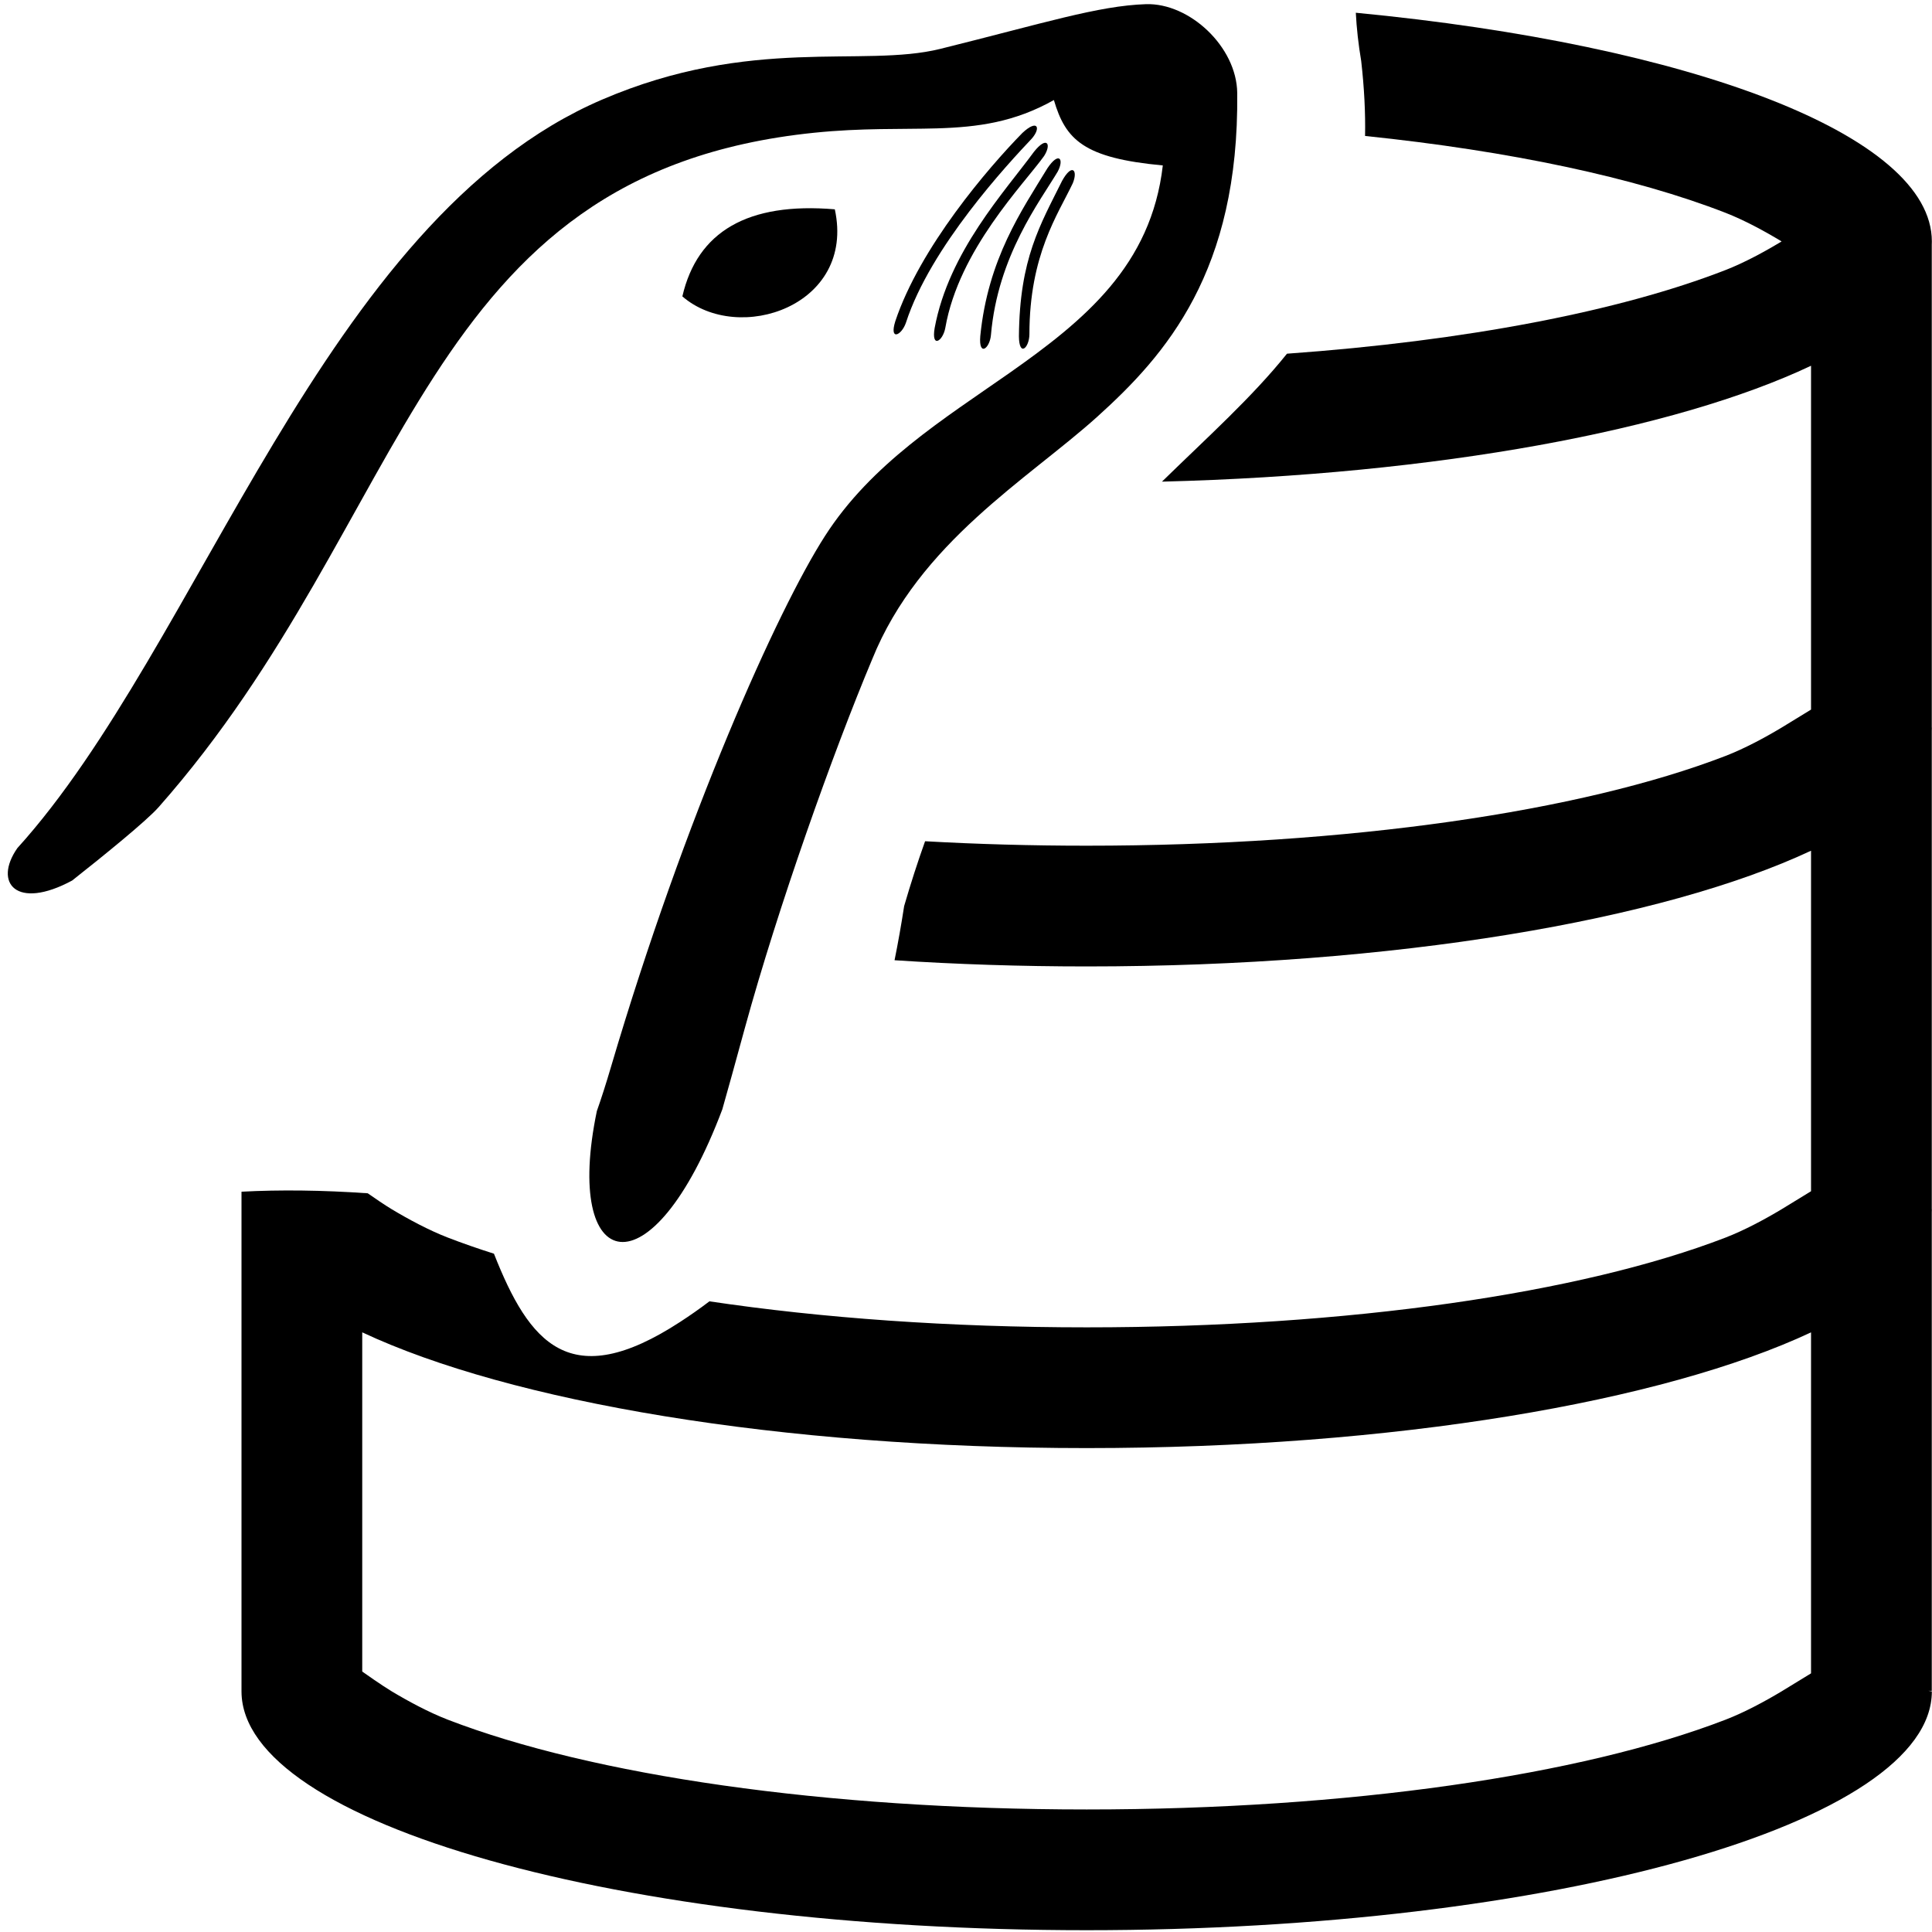
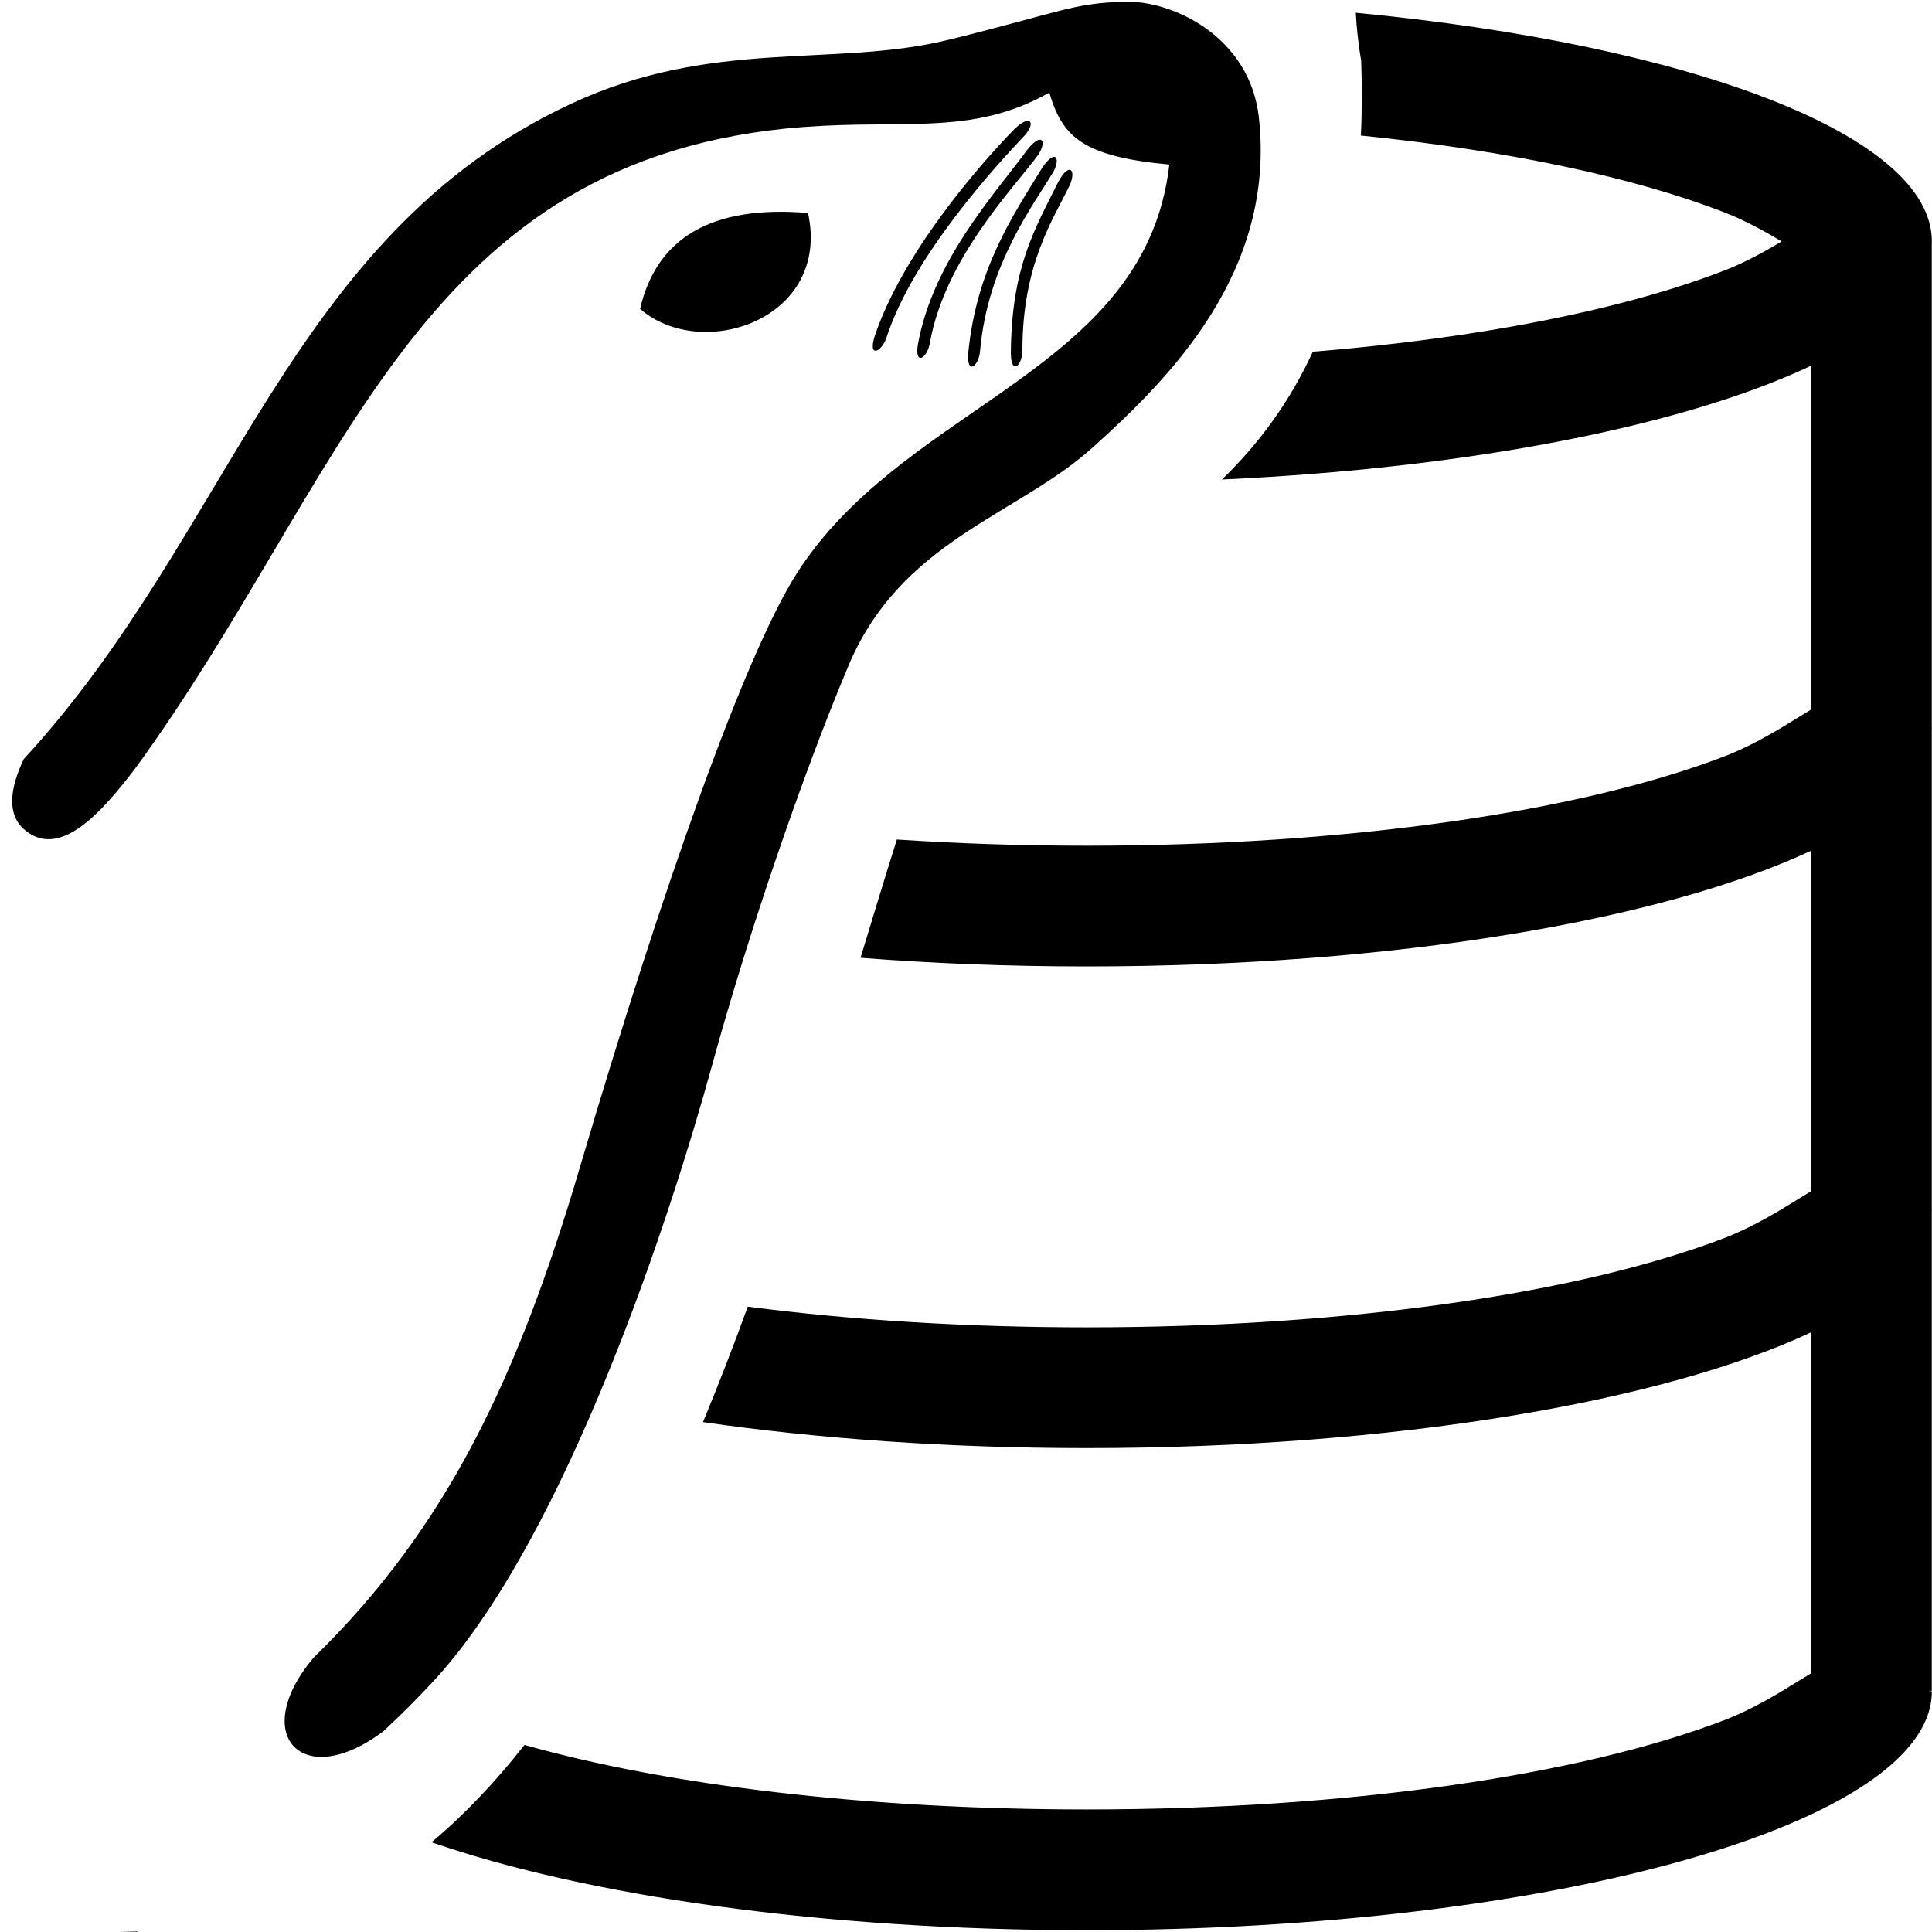
<svg xmlns="http://www.w3.org/2000/svg" width="100%" height="100%" viewBox="0 0 16 16" version="1.1" xml:space="preserve" style="fill-rule:evenodd;clip-rule:evenodd;stroke-linejoin:round;stroke-miterlimit:2;">
  <g id="connectionMariaDB" transform="matrix(0.015625,0,0,0.015625,0,0)">
    <g transform="matrix(1,0,0,1,128,0)">
-       <path d="M590.61,6.756C768.073,23.755 895.921,71.598 895.921,127.96C895.921,128.553 895.907,129.145 895.878,129.74L895.878,385.635L895.921,385.641C895.921,386.229 895.907,386.815 895.878,387.404L895.878,640.92L895.921,640.926C895.921,641.513 895.907,642.1 895.878,642.689L895.878,896.182L894.113,896.182L895.921,896.456C895.921,966.368 695.364,1023.045 447.96,1023.045C200.782,1023.045 0.361,966.47 0,896.635L-0,640.926L-0,631.626C20.469,630.536 42.728,630.799 66.902,632.466C70.327,634.856 75.938,638.709 79.637,640.926C88.436,646.2 99.242,652.044 109.449,655.979C117.105,658.931 125.233,661.768 133.804,664.486C152.512,711.983 174.064,738.723 232.527,700.618C237.582,697.323 242.765,693.729 248.012,689.731C307.462,698.603 375.588,703.523 447.96,703.523C586.895,703.523 710.182,685.391 786.473,655.979C796.679,652.045 807.485,646.201 816.285,640.926L831.887,631.381L831.887,450.899C753.477,487.654 610.875,512.23 447.96,512.23C412.932,512.23 378.843,511.094 346.129,508.945C347.973,499.819 349.674,490.263 351.215,480.253C354.712,468.21 358.421,456.767 362.314,445.876C389.968,447.43 418.615,448.239 447.96,448.239C586.895,448.239 710.182,430.106 786.473,400.694C796.679,396.76 807.485,390.916 816.285,385.641L831.887,376.096L831.887,193.853C759.95,227.902 633.982,251.6 487.866,255.28C512.427,231.283 535.606,210.566 554.122,187.467C648.7,180.708 730.318,165.019 786.473,143.16C796.679,139.186 807.485,133.286 816.285,127.96C807.485,122.634 796.679,116.733 786.473,112.76C738.689,94.159 672.469,80.026 595.514,72.061C595.744,59.841 595.094,46.661 593.465,32.345C591.966,23.44 591.025,14.909 590.61,6.756ZM63.991,706.164L63.991,885.948C64.962,886.637 74.294,893.254 79.637,896.456C88.436,901.73 99.242,907.574 109.449,911.509C185.74,940.92 309.027,959.053 447.96,959.053C586.895,959.053 710.182,940.92 786.473,911.509C796.679,907.574 807.485,901.73 816.285,896.456L831.887,886.911L831.887,706.184C753.477,742.938 610.875,767.515 447.96,767.515C284.998,767.515 142.358,742.924 63.991,706.164Z" />
+       <path d="M590.61,6.756C768.073,23.755 895.921,71.598 895.921,127.96C895.921,128.553 895.907,129.145 895.878,129.74L895.878,385.635L895.921,385.641C895.921,386.229 895.907,386.815 895.878,387.404L895.878,640.92L895.921,640.926C895.921,641.513 895.907,642.1 895.878,642.689L895.878,896.182L894.113,896.182L895.921,896.456C895.921,966.368 695.364,1023.045 447.96,1023.045C307.909,1023.045 182.869,1004.882 100.724,976.436C118.301,961.745 134.679,944.352 149.987,924.856C225.997,946.308 331.48,959.053 447.96,959.053C586.895,959.053 710.182,940.92 786.473,911.509C796.679,907.574 807.485,901.73 816.285,896.456L831.887,886.911L831.887,706.184C753.477,742.938 610.875,767.515 447.96,767.515C374.744,767.515 305.629,762.551 244.603,753.75C252.942,733.641 260.833,713.156 268.333,692.565C322.795,699.645 383.704,703.523 447.96,703.523C586.895,703.523 710.182,685.391 786.473,655.979C796.679,652.045 807.485,646.201 816.285,640.926L831.887,631.381L831.887,450.899C753.477,487.654 610.875,512.23 447.96,512.23C406.451,512.23 366.259,510.634 328.113,507.649C334.795,485.575 341.18,464.527 347.363,444.958C379.596,447.109 413.291,448.239 447.96,448.239C586.895,448.239 710.182,430.106 786.473,400.694C796.679,396.76 807.485,390.916 816.285,385.641L831.887,376.096L831.887,193.853C765.223,225.406 652.159,248.07 519.661,254.152C538.046,236.351 554.877,214.53 567.839,186.417C656.585,179.166 733.051,163.955 786.473,143.16C796.679,139.186 807.485,133.286 816.285,127.96C807.485,122.634 796.679,116.733 786.473,112.76C738.234,93.982 671.205,79.757 593.312,71.835C593.885,59.382 593.954,46.236 593.465,32.345C591.966,23.44 591.025,14.909 590.61,6.756Z" />
    </g>
-     <g id="Seal" transform="matrix(9.266722,0,0,9.266722,-16195.465,-330.8012)">
-       <path d="M1748.693,84.208C1759.197,72.61 1766.171,48.251 1782.137,41.396C1790.69,37.723 1797.06,39.59 1801.48,38.494C1807.389,37.029 1810.515,36.026 1813.245,35.936C1815.735,35.856 1818.436,38.373 1818.466,41.013C1818.579,51.224 1814.393,55.991 1810.453,59.541C1806.513,63.091 1800.289,66.711 1797.589,73.401C1795.329,78.781 1792.198,87.595 1790.308,94.485C1789.736,96.568 1789.34,98.021 1789.015,99.15C1784.967,109.886 1779.893,108.591 1781.839,99.248C1782.096,98.521 1782.365,97.681 1782.651,96.71C1786.871,82.41 1792.17,70.58 1794.89,66.35C1797.54,62.22 1801.67,59.67 1805.44,57.03C1809.72,54.02 1813.55,50.89 1814.21,45.16C1809.69,44.74 1808.65,43.7 1807.98,41.42C1805.72,42.69 1803.64,42.97 1801.29,43.04C1799.25,43.1 1797.01,43.01 1794.27,43.29C1771.64,45.61 1771.437,65.268 1756.772,81.867C1756.083,82.647 1753.633,84.638 1751.827,86.061C1748.641,87.78 1747.306,86.2 1748.693,84.208Z" />
-       <path id="path4457-3_3_" d="M1786.73,52.65C1789.93,55.43 1796.65,53.2 1795.45,47.67C1790.47,47.25 1787.59,48.94 1786.73,52.65Z" />
-       <path id="path4459-4_3_" d="M1809.06,46.18C1808.21,47.97 1806.58,50.27 1806.58,54.82C1806.57,55.6 1805.99,56.14 1805.98,54.93C1806.02,50.48 1807.2,48.56 1808.45,46.04C1809.02,45.01 1809.37,45.43 1809.06,46.18Z" style="fill-rule:nonzero;" />
-       <path id="path4461-6_3_" d="M1808.2,45.51C1807.19,47.21 1804.77,50.32 1804.38,54.86C1804.31,55.64 1803.67,56.12 1803.77,54.92C1804.21,50.5 1806.14,47.73 1807.61,45.32C1808.27,44.34 1808.58,44.79 1808.2,45.51Z" style="fill-rule:nonzero;" />
-       <path id="path4463-0_3_" d="M1807.42,44.62C1806.27,46.23 1802.55,49.97 1801.77,54.45C1801.63,55.22 1800.96,55.64 1801.16,54.46C1801.97,50.09 1805.18,46.65 1806.84,44.38C1807.58,43.45 1807.86,43.93 1807.42,44.62Z" style="fill-rule:nonzero;" />
-       <path id="path4465-8_3_" d="M1806.72,43.62C1805.36,45.06 1800.92,49.82 1799.52,54.15C1799.27,54.89 1798.55,55.22 1798.91,54.07C1800.32,49.85 1804.21,45.31 1806.18,43.3C1807.05,42.49 1807.25,43.01 1806.72,43.62Z" style="fill-rule:nonzero;" />
+     <g id="Layer6" transform="matrix(64,0,0,64,-0,0)">
+       <path d="M0.197,6.286C1.925,4.412 2.385,1.952 4.73,0.859C5.902,0.312 6.906,0.563 7.858,0.329C8.8,0.096 8.875,0.028 9.31,0.014C9.708,0.001 10.349,0.301 10.425,0.969C10.57,2.256 9.677,3.141 9.048,3.707C8.42,4.273 7.445,4.477 7.014,5.544C6.653,6.403 6.197,7.727 5.896,8.826C5.561,10.046 4.705,12.687 3.616,13.894C3.489,14.033 3.342,14.182 3.178,14.335C2.509,14.843 2.057,14.372 2.596,13.729C3.707,12.648 4.293,11.396 4.805,9.659C5.478,7.378 6.169,5.418 6.602,4.743C7.025,4.085 7.684,3.678 8.285,3.257C8.968,2.777 9.579,2.277 9.684,1.363C8.963,1.296 8.797,1.131 8.69,0.767C8.33,0.97 7.998,1.014 7.623,1.025C7.298,1.035 6.941,1.021 6.504,1.065C3.422,1.381 2.849,3.998 1.116,6.369C0.841,6.728 0.499,7.116 0.208,6.876C0.049,6.745 0.085,6.522 0.197,6.286ZM1.138,15.996C1.133,16 1.128,16.004 1.123,16.008C0.922,16.01 0.756,16.01 0.62,16.01L1.138,15.996Z" />
+       <g id="path4457-3_3_" transform="matrix(0.1595,0,0,0.1595,-279.6825,-5.839543)">
+         <path d="M1786.73,52.65C1789.93,55.43 1796.65,53.2 1795.45,47.67C1790.47,47.25 1787.59,48.94 1786.73,52.65Z" />
+       </g>
+       <g id="path4459-4_3_" transform="matrix(0.1595,0,0,0.1595,-279.6825,-5.839543)">
+         <path d="M1809.06,46.18C1808.21,47.97 1806.58,50.27 1806.58,54.82C1806.57,55.6 1805.99,56.14 1805.98,54.93C1806.02,50.48 1807.2,48.56 1808.45,46.04C1809.02,45.01 1809.37,45.43 1809.06,46.18Z" style="fill-rule:nonzero;" />
+       </g>
+       <g id="path4461-6_3_" transform="matrix(0.1595,0,0,0.1595,-279.6825,-5.839543)">
+         <path d="M1808.2,45.51C1807.19,47.21 1804.77,50.32 1804.38,54.86C1804.31,55.64 1803.67,56.12 1803.77,54.92C1804.21,50.5 1806.14,47.73 1807.61,45.32C1808.27,44.34 1808.58,44.79 1808.2,45.51Z" style="fill-rule:nonzero;" />
+       </g>
+       <g id="path4463-0_3_" transform="matrix(0.1595,0,0,0.1595,-279.6825,-5.839543)">
+         <path d="M1807.42,44.62C1806.27,46.23 1802.55,49.97 1801.77,54.45C1801.63,55.22 1800.96,55.64 1801.16,54.46C1801.97,50.09 1805.18,46.65 1806.84,44.38C1807.58,43.45 1807.86,43.93 1807.42,44.62Z" style="fill-rule:nonzero;" />
+       </g>
+       <g id="path4465-8_3_" transform="matrix(0.1595,0,0,0.1595,-279.6825,-5.839543)">
+         <path d="M1806.72,43.62C1805.36,45.06 1800.92,49.82 1799.52,54.15C1799.27,54.89 1798.55,55.22 1798.91,54.07C1800.32,49.85 1804.21,45.31 1806.18,43.3C1807.05,42.49 1807.25,43.01 1806.72,43.62Z" style="fill-rule:nonzero;" />
+       </g>
    </g>
  </g>
</svg>
